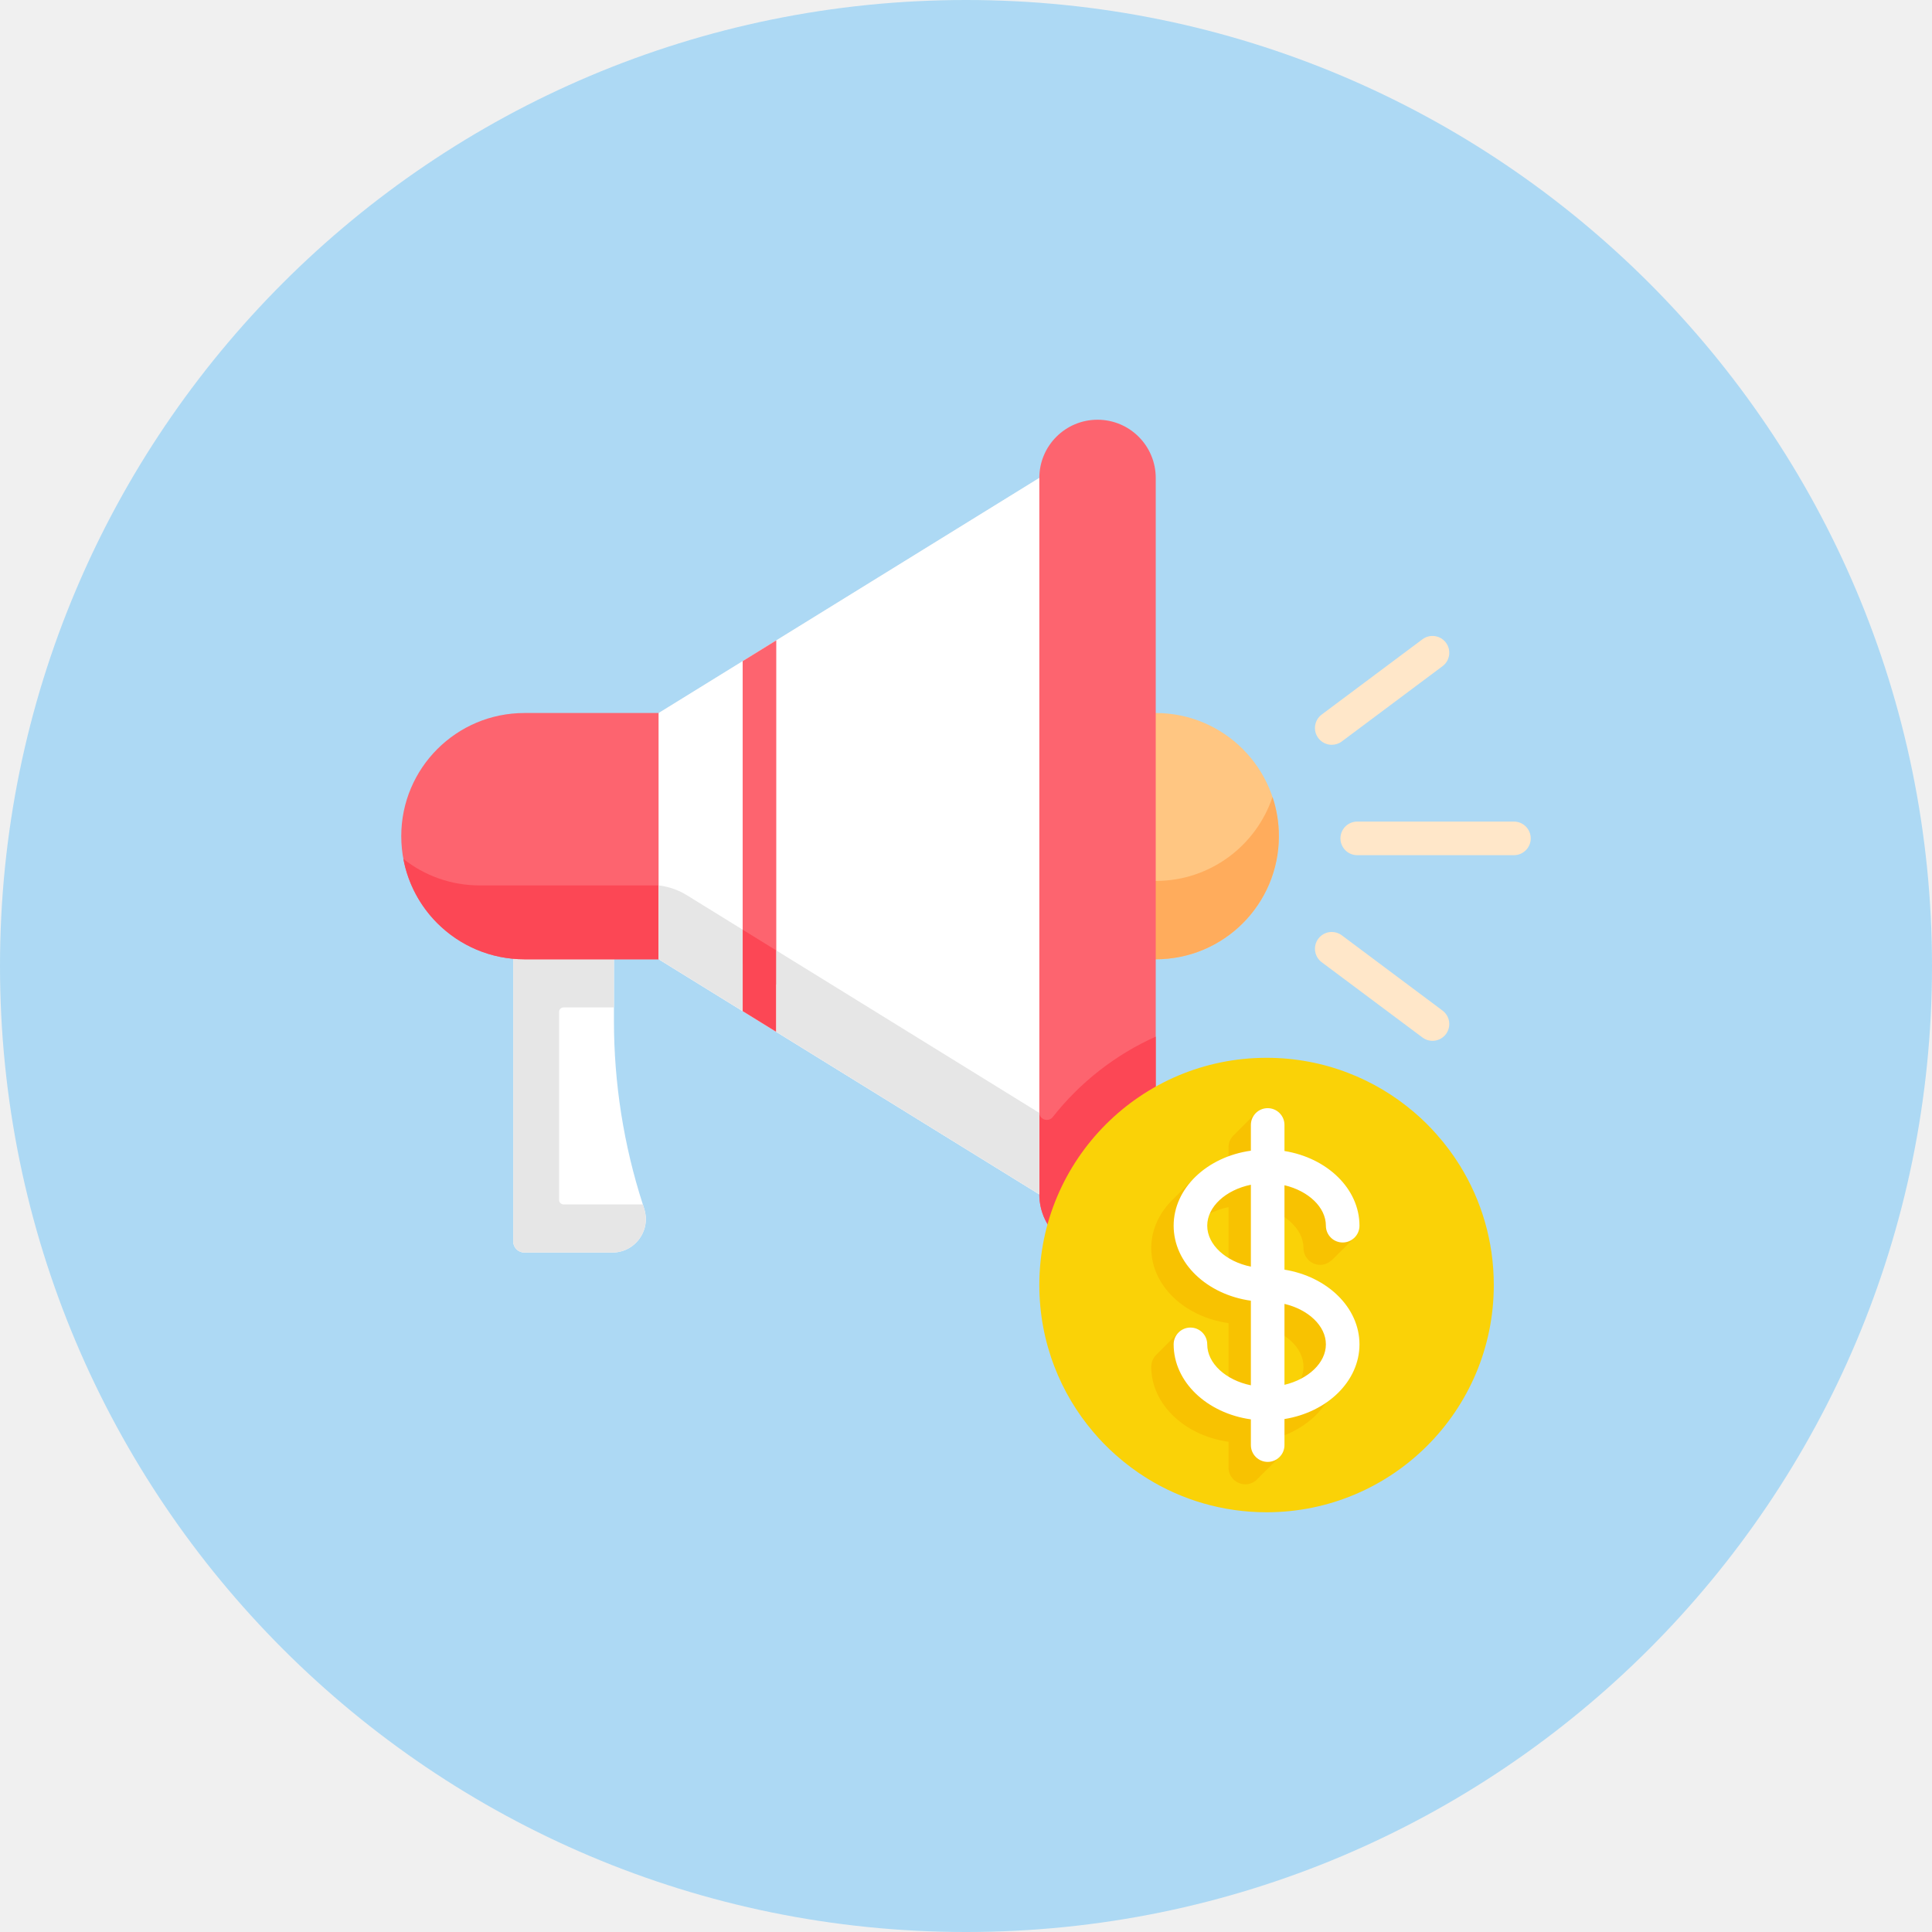
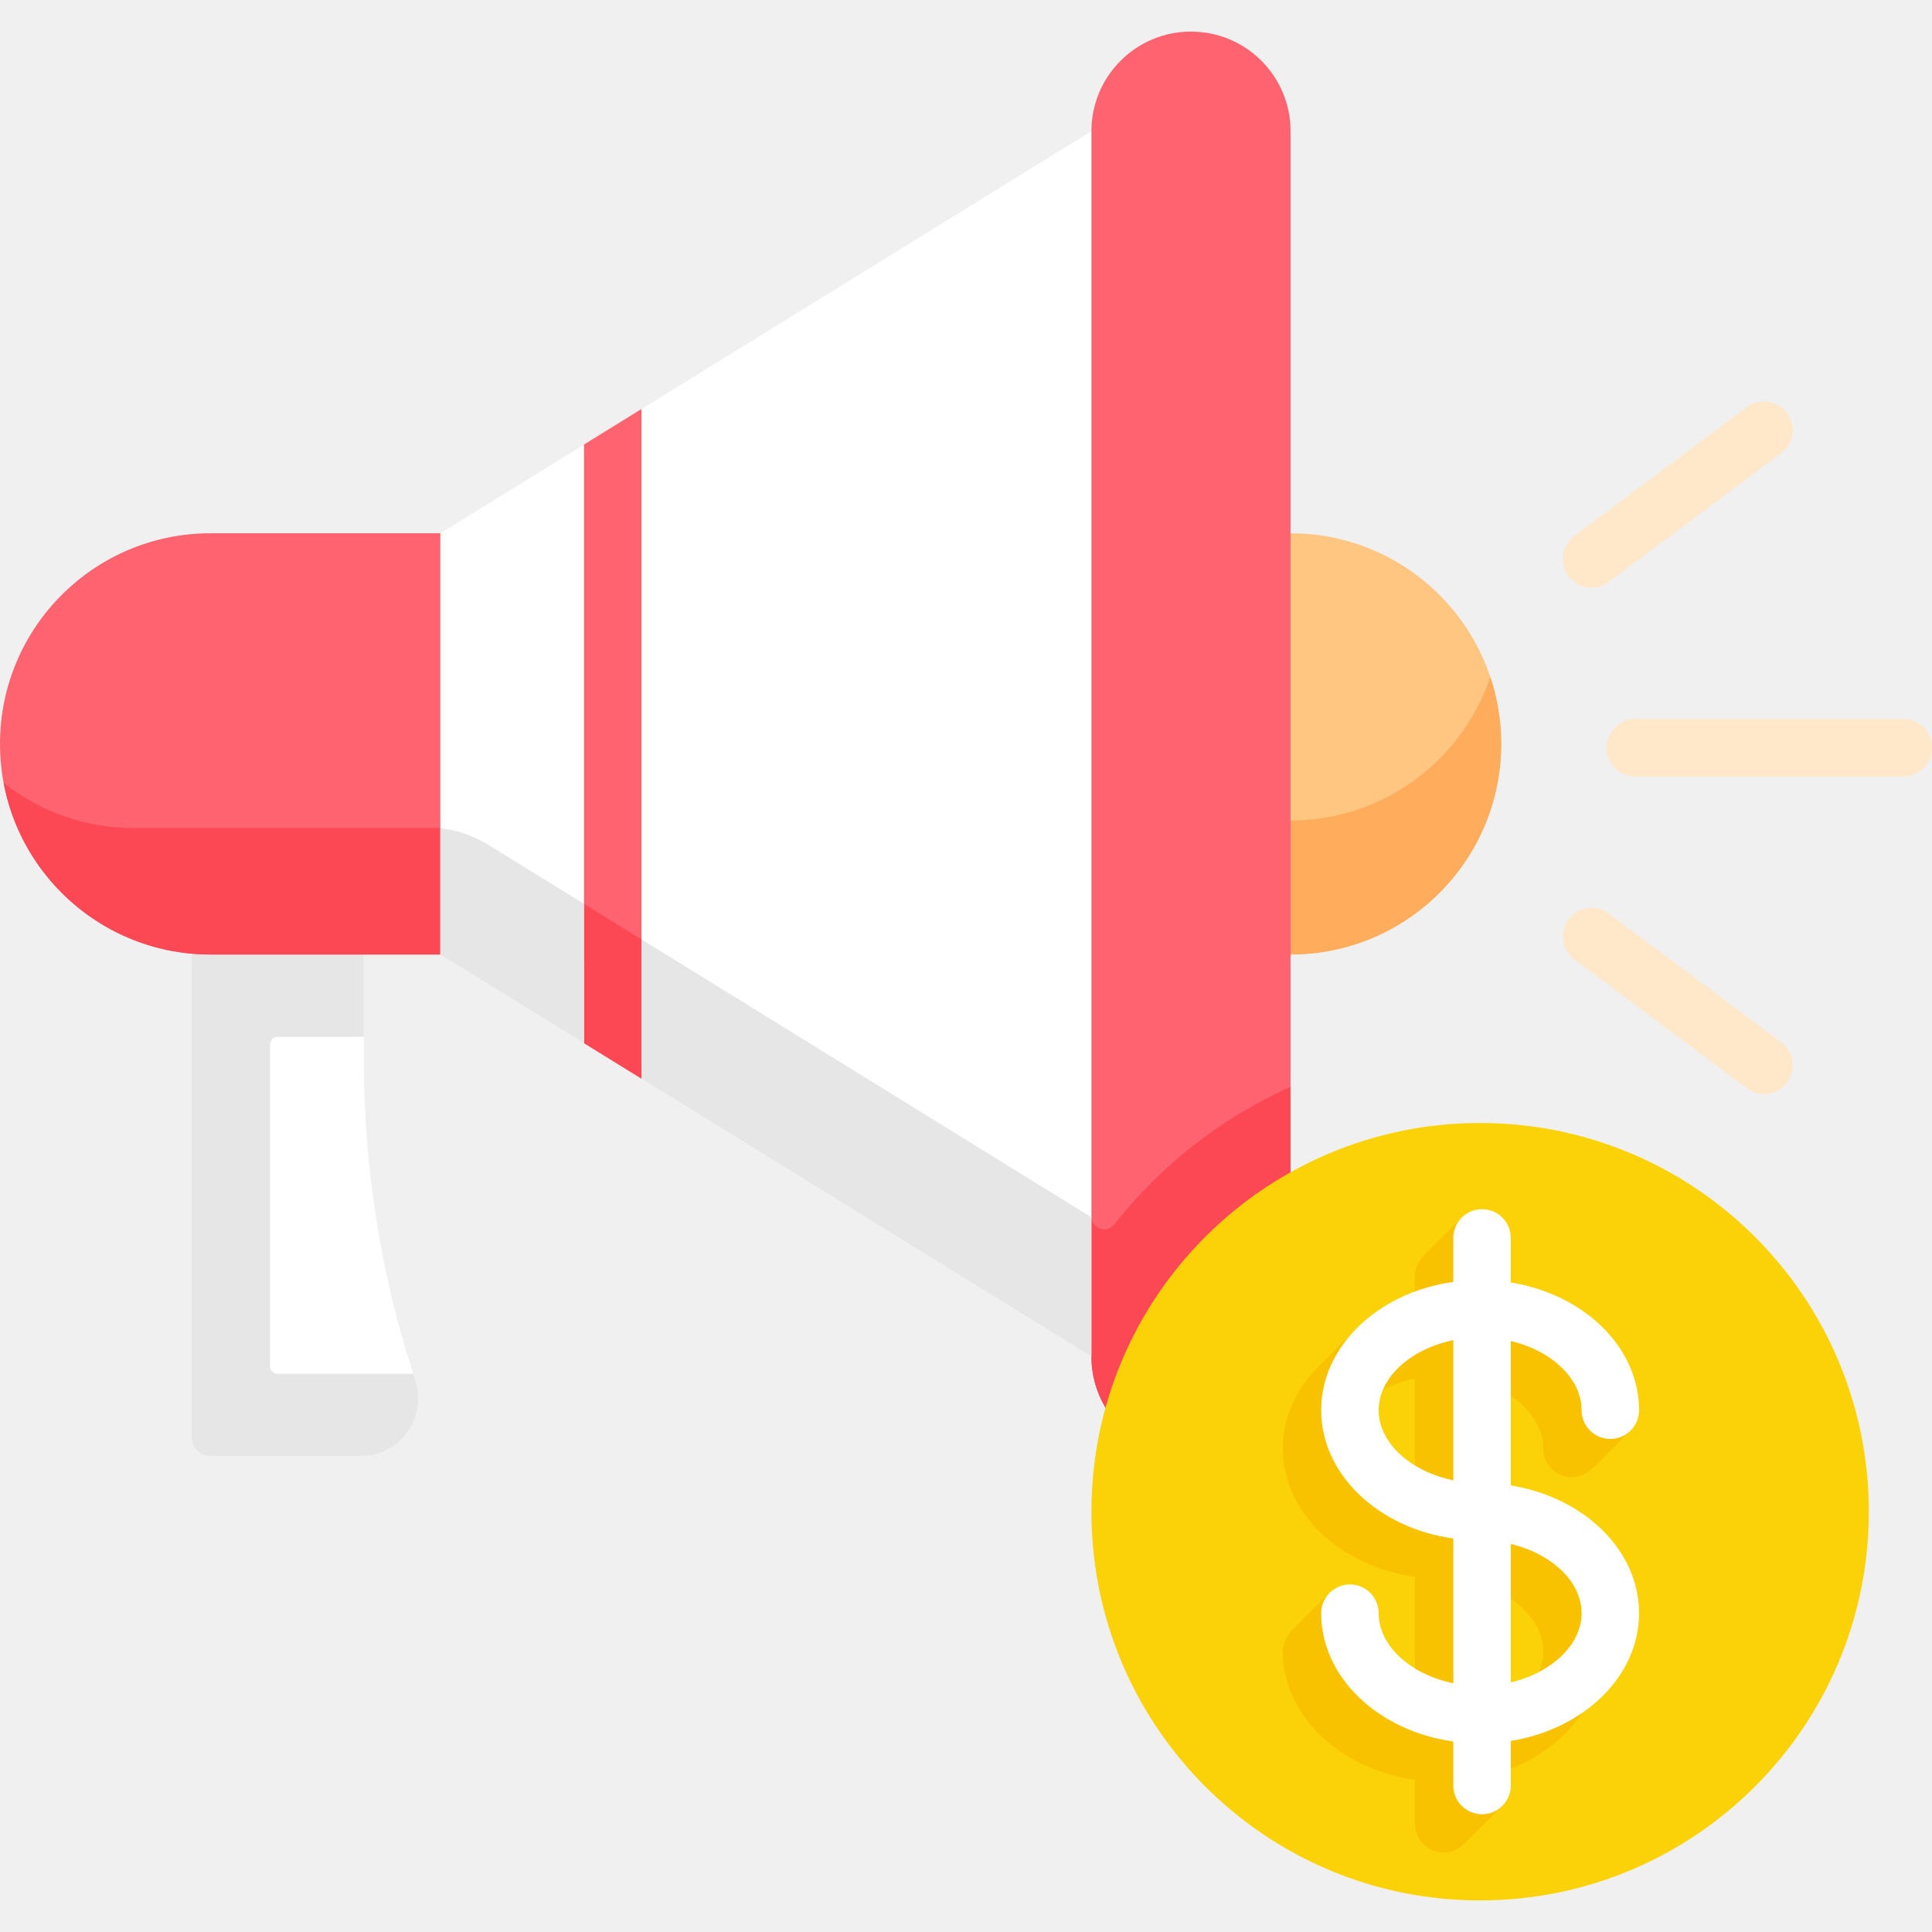
- <svg xmlns="http://www.w3.org/2000/svg" width="130" height="130" viewBox="0 0 130 130" fill="none">
-   <rect width="130" height="130" rx="65" fill="#ADD9F4" />
+ <svg xmlns="http://www.w3.org/2000/svg" width="76" height="76" viewBox="0 0 76 76" fill="none">
  <g clip-path="url(#clip0)">
-     <path d="M77.767 47.977H76.11V64.548H77.767C82.343 64.548 86.052 60.839 86.052 56.263C86.052 51.687 82.343 47.977 77.767 47.977Z" fill="#FFC682" />
-     <path d="M86.052 56.263C86.052 60.839 82.344 64.548 77.767 64.548H76.11V59.276H77.767C81.422 59.276 84.523 56.91 85.625 53.626C85.902 54.455 86.052 55.341 86.052 56.263Z" fill="#FFAC5C" />
-     <path d="M43.458 82.027C43.458 82.287 43.413 82.54 43.328 82.776C43.023 83.635 42.208 84.282 41.197 84.282H35.285C34.87 84.282 34.532 83.945 34.532 83.529V64.096H41.311V68.697C41.311 72.889 41.967 77.055 43.255 81.044C43.283 81.134 43.312 81.223 43.342 81.313C43.395 81.475 43.429 81.637 43.444 81.797C43.449 81.823 43.45 81.847 43.452 81.872C43.456 81.925 43.458 81.976 43.458 82.027Z" fill="white" />
-     <path d="M43.458 82.027C43.458 82.286 43.413 82.539 43.328 82.776C43.023 83.635 42.208 84.282 41.197 84.282H35.285C34.87 84.282 34.532 83.945 34.532 83.529V64.397L41.311 64.471V67.787H37.922C37.756 67.787 37.62 67.922 37.62 68.088V80.742C37.62 80.908 37.756 81.043 37.922 81.043H43.255C43.283 81.134 43.312 81.223 43.342 81.313C43.395 81.474 43.429 81.637 43.444 81.797C43.449 81.822 43.45 81.847 43.452 81.872C43.456 81.925 43.458 81.976 43.458 82.027Z" fill="#E6E6E6" />
-     <path d="M89.611 50.116C89.267 50.116 88.927 49.959 88.705 49.663C88.332 49.163 88.434 48.455 88.934 48.081L95.713 43.016C96.212 42.642 96.921 42.745 97.294 43.245C97.667 43.745 97.565 44.453 97.065 44.826L90.287 49.891C90.084 50.043 89.846 50.116 89.611 50.116Z" fill="#FFE7C9" />
-     <path d="M89.611 62.71C89.267 62.71 88.927 62.867 88.705 63.164C88.332 63.664 88.434 64.372 88.934 64.745L95.713 69.81C96.212 70.184 96.921 70.081 97.294 69.582C97.667 69.082 97.565 68.374 97.065 68L90.287 62.935C90.084 62.783 89.846 62.71 89.611 62.71Z" fill="#FFE7C9" />
-     <path d="M44.71 47.977V64.548H35.285C32.997 64.548 30.926 63.62 29.427 62.121C27.928 60.622 27 58.551 27 56.263C27 51.686 30.709 47.977 35.285 47.977H44.71Z" fill="#FD646F" />
-     <path d="M44.71 59.577V64.548H35.286C32.998 64.548 30.926 63.62 29.427 62.121C28.272 60.966 27.455 59.47 27.144 57.796C28.555 58.912 30.336 59.577 32.273 59.577H44.71Z" fill="#FC4755" />
-     <path d="M70.159 32.02V80.506L61.887 75.396L57.529 72.704L52.233 69.432L49.973 68.037L44.324 64.548V47.977L49.973 44.488L52.233 43.092L70.159 32.02Z" fill="#F0ECEC" />
-     <path d="M52.233 43.092V69.432L49.973 68.037V44.488L52.233 43.092Z" fill="#FD646F" />
-     <path d="M70.159 32.02V80.506L69.933 80.366L61.887 75.396L57.529 72.704L52.233 69.432L49.973 68.037L44.324 64.548V47.977L48.466 45.419L49.973 44.488L52.233 43.092L70.159 32.02Z" fill="white" />
-     <path d="M52.233 43.092V66.244L49.973 64.849V44.488L52.233 43.092Z" fill="#FD646F" />
-     <path d="M77.767 32.16V80.366C77.767 82.529 76.014 84.282 73.85 84.282C72.769 84.282 71.79 83.844 71.082 83.135C70.372 82.427 69.934 81.447 69.934 80.366V32.16C69.934 29.996 71.687 28.243 73.85 28.243C76.014 28.243 77.767 29.996 77.767 32.16Z" fill="#FD646F" />
-     <path d="M52.233 63.952V69.432L49.973 68.037V62.557L52.233 63.952Z" fill="#FC4755" />
-     <path d="M70.838 75.162C70.547 75.532 69.937 75.337 69.934 74.866C69.934 74.862 69.934 74.859 69.934 74.855V76.416V80.366C69.934 80.433 69.935 80.501 69.939 80.567C69.976 81.302 70.215 81.983 70.603 82.555C70.638 82.607 70.675 82.659 70.712 82.709C70.787 82.809 70.867 82.906 70.952 82.999C70.994 83.045 71.037 83.09 71.082 83.135C71.805 83.86 72.813 84.302 73.923 84.282C76.073 84.243 77.767 82.427 77.767 80.277V75.009V69.753C75.04 70.973 72.665 72.842 70.838 75.162Z" fill="#FC4755" />
-     <path d="M69.934 74.885V80.366L61.888 75.396L57.53 72.704L52.233 69.432V63.952L53.658 64.831L69.934 74.885Z" fill="#E6E6E6" />
-     <path d="M49.973 62.556V68.037L44.324 64.548V59.577C44.453 59.592 44.581 59.613 44.709 59.64C45.243 59.748 45.755 59.952 46.222 60.24L48.466 61.626L49.973 62.556Z" fill="#E6E6E6" />
-     <path d="M100.514 86.467C100.514 94.912 93.669 101.757 85.224 101.757C82.274 101.757 79.521 100.923 77.186 99.477C76.44 99.014 75.738 98.491 75.086 97.911C74.543 97.432 74.036 96.916 73.57 96.363C72.463 95.063 71.571 93.576 70.949 91.955C70.292 90.251 69.934 88.401 69.934 86.467C69.934 78.022 76.779 71.177 85.224 71.177C87.158 71.177 89.008 71.535 90.71 72.192C92.331 72.814 93.82 73.706 95.121 74.813C95.673 75.28 96.191 75.786 96.667 76.329C97.248 76.981 97.771 77.683 98.234 78.428C99.68 80.763 100.514 83.517 100.514 86.467Z" fill="#FAD207" />
-     <path fill-rule="evenodd" clip-rule="evenodd" d="M84.922 86.94V81.259C86.519 81.634 87.709 82.729 87.709 83.981C87.709 84.605 88.216 85.111 88.839 85.111C89.177 85.111 89.456 84.943 89.687 84.726L91.136 83.281H89.91C89.547 81.112 87.521 79.373 84.922 78.956V74.917H84.481L83.006 76.392C82.997 76.399 82.99 76.407 82.982 76.416L82.966 76.432L82.967 76.434C82.779 76.636 82.663 76.905 82.663 77.202V78.933C81.781 79.057 80.962 79.333 80.246 79.726V79.38L78.777 80.847V80.847C77.955 81.714 77.465 82.801 77.465 83.981C77.465 86.51 79.716 88.617 82.663 89.029V94.721C80.99 94.38 79.725 93.256 79.725 91.965C79.725 91.631 79.579 91.331 79.347 91.124L79.341 89.623L77.828 91.136L77.829 91.137C77.606 91.343 77.465 91.638 77.465 91.965C77.465 94.494 79.716 96.6 82.663 97.013V98.744C82.663 99.368 83.169 99.874 83.792 99.874C84.072 99.874 84.328 99.772 84.525 99.603L86.028 98.1H84.922V96.991C87.795 96.53 89.969 94.452 89.969 91.965C89.969 89.478 87.795 87.401 84.922 86.94ZM82.663 86.737C80.991 86.395 79.725 85.272 79.725 83.981C79.725 82.69 80.991 81.567 82.663 81.225V86.737ZM84.922 94.688V89.242C86.519 89.619 87.709 90.713 87.709 91.965C87.709 93.217 86.519 94.312 84.922 94.688Z" fill="#F8C201" />
-     <path d="M86.429 85.433V79.752C88.025 80.128 89.216 81.223 89.216 82.475C89.216 83.099 89.722 83.604 90.346 83.604C90.97 83.604 91.476 83.099 91.476 82.475C91.476 79.988 89.301 77.911 86.429 77.449V75.695C86.429 75.071 85.923 74.566 85.299 74.566C84.675 74.566 84.169 75.071 84.169 75.695V77.427C81.223 77.839 78.972 79.945 78.972 82.475C78.972 85.004 81.223 87.11 84.169 87.522V93.214C82.498 92.873 81.232 91.749 81.232 90.459C81.232 89.835 80.726 89.329 80.102 89.329C79.478 89.329 78.972 89.835 78.972 90.459C78.972 92.988 81.223 95.094 84.169 95.506V97.238C84.169 97.862 84.675 98.368 85.299 98.368C85.923 98.368 86.429 97.862 86.429 97.238V95.484C89.301 95.023 91.476 92.945 91.476 90.459C91.476 87.972 89.301 85.895 86.429 85.433ZM81.232 82.475C81.232 81.184 82.498 80.06 84.169 79.719V85.23C82.498 84.889 81.232 83.766 81.232 82.475ZM86.429 93.181V87.736C88.025 88.112 89.216 89.207 89.216 90.459C89.216 91.71 88.025 92.805 86.429 93.181Z" fill="white" />
-     <path d="M101.87 57.543H91.325C90.701 57.543 90.195 57.037 90.195 56.413C90.195 55.789 90.701 55.283 91.325 55.283H101.87C102.494 55.283 103 55.789 103 56.413C103 57.037 102.494 57.543 101.87 57.543Z" fill="#FFE7C9" />
+     <path d="M50.767 20.977H49.11V37.548H50.767C55.343 37.548 59.052 33.839 59.052 29.263C59.052 24.687 55.343 20.977 50.767 20.977Z" fill="#FFC682" />
+     <path d="M59.052 29.263C59.052 33.839 55.343 37.548 50.767 37.548H49.11V32.276H50.767C54.422 32.276 57.523 29.91 58.625 26.626C58.902 27.455 59.052 28.341 59.052 29.263Z" fill="#FFAC5C" />
+     <path d="M16.458 55.027C16.458 55.286 16.413 55.54 16.328 55.776C16.023 56.635 15.207 57.282 14.197 57.282H8.285C7.87 57.282 7.532 56.945 7.532 56.529V37.096H14.311V41.697C14.311 45.889 14.966 50.055 16.255 54.044C16.283 54.134 16.312 54.223 16.342 54.313C16.395 54.474 16.429 54.637 16.444 54.797C16.449 54.822 16.45 54.847 16.452 54.872C16.456 54.925 16.458 54.976 16.458 55.027Z" fill="white" />
+     <path d="M16.458 55.027C16.458 55.286 16.413 55.539 16.328 55.776C16.023 56.635 15.207 57.282 14.197 57.282H8.285C7.87 57.282 7.532 56.945 7.532 56.529V37.397L14.311 37.471V40.787H10.922C10.756 40.787 10.62 40.922 10.62 41.088V53.742C10.62 53.908 10.756 54.044 10.922 54.044H16.255C16.283 54.134 16.312 54.223 16.342 54.313C16.395 54.474 16.429 54.637 16.444 54.797C16.449 54.822 16.45 54.846 16.452 54.872C16.456 54.925 16.458 54.976 16.458 55.027Z" fill="#E6E6E6" />
+     <path d="M62.611 23.116C62.267 23.116 61.927 22.959 61.705 22.663C61.332 22.163 61.434 21.455 61.934 21.081L68.713 16.016C69.212 15.643 69.921 15.745 70.294 16.245C70.667 16.745 70.565 17.453 70.065 17.826L63.287 22.891C63.084 23.043 62.846 23.116 62.611 23.116Z" fill="#FFE7C9" />
+     <path d="M62.611 35.71C62.267 35.71 61.927 35.867 61.705 36.164C61.332 36.664 61.434 37.372 61.934 37.745L68.713 42.81C69.212 43.184 69.921 43.081 70.294 42.581C70.667 42.082 70.565 41.374 70.065 41L63.287 35.935C63.084 35.783 62.846 35.71 62.611 35.71Z" fill="#FFE7C9" />
+     <path d="M17.71 20.977V37.548H8.285C5.997 37.548 3.926 36.62 2.427 35.121C0.928 33.622 0 31.551 0 29.263C0 24.686 3.709 20.977 8.285 20.977H17.71Z" fill="#FD646F" />
+     <path d="M17.71 32.577V37.548H8.286C5.998 37.548 3.926 36.62 2.427 35.121C1.272 33.966 0.455 32.47 0.144 30.796C1.555 31.912 3.336 32.577 5.273 32.577H17.71Z" fill="#FC4755" />
+     <path d="M43.159 5.02V53.506L34.887 48.396L30.529 45.704L25.233 42.432L22.973 41.037L17.324 37.548V20.977L22.973 17.488L25.233 16.092L43.159 5.02Z" fill="#F0ECEC" />
+     <path d="M25.233 16.092V42.432L22.973 41.037V17.488L25.233 16.092Z" fill="#FD646F" />
+     <path d="M43.159 5.02V53.506L42.933 53.366L34.887 48.396L30.529 45.704L25.233 42.432L22.973 41.037L17.324 37.548V20.977L21.466 18.419L22.973 17.488L25.233 16.092L43.159 5.02Z" fill="white" />
+     <path d="M25.233 16.092V39.244L22.973 37.849V17.488L25.233 16.092Z" fill="#FD646F" />
+     <path d="M50.767 5.16V53.366C50.767 55.529 49.014 57.282 46.85 57.282C45.769 57.282 44.789 56.844 44.081 56.135C43.372 55.426 42.934 54.447 42.934 53.366V5.16C42.934 2.996 44.687 1.243 46.85 1.243C49.014 1.243 50.767 2.996 50.767 5.16Z" fill="#FD646F" />
+     <path d="M25.233 36.952V42.432L22.973 41.037V35.557L25.233 36.952Z" fill="#FC4755" />
+     <path d="M43.838 48.162C43.547 48.532 42.937 48.337 42.934 47.866C42.934 47.862 42.934 47.859 42.934 47.855V49.416V53.366C42.934 53.433 42.935 53.501 42.939 53.567C42.976 54.302 43.215 54.983 43.603 55.555C43.638 55.607 43.675 55.658 43.712 55.709C43.787 55.809 43.867 55.906 43.952 55.999C43.994 56.045 44.037 56.09 44.082 56.135C44.806 56.86 45.813 57.302 46.923 57.282C49.072 57.243 50.767 55.427 50.767 53.277V48.009V42.753C48.04 43.973 45.664 45.842 43.838 48.162Z" fill="#FC4755" />
+     <path d="M42.934 47.885V53.366L34.888 48.396L30.53 45.704L25.233 42.432V36.952L26.658 37.831L42.934 47.885Z" fill="#E6E6E6" />
+     <path d="M22.973 35.556V41.037L17.324 37.548V32.577C17.453 32.592 17.581 32.613 17.709 32.64C18.243 32.748 18.755 32.952 19.222 33.24L21.466 34.626L22.973 35.556Z" fill="#E6E6E6" />
+     <path d="M73.514 59.467C73.514 67.912 66.669 74.757 58.224 74.757C55.274 74.757 52.521 73.923 50.186 72.477C49.44 72.014 48.738 71.491 48.086 70.911C47.543 70.432 47.036 69.916 46.57 69.363C45.463 68.063 44.571 66.576 43.949 64.955C43.292 63.251 42.934 61.401 42.934 59.467C42.934 51.022 49.779 44.176 58.224 44.176C60.158 44.176 62.008 44.535 63.711 45.192C65.331 45.814 66.82 46.706 68.121 47.813C68.673 48.28 69.191 48.786 69.667 49.328C70.248 49.981 70.771 50.683 71.234 51.428C72.68 53.764 73.514 56.517 73.514 59.467Z" fill="#FAD207" />
+     <path fill-rule="evenodd" clip-rule="evenodd" d="M57.922 59.94V54.259C59.519 54.634 60.709 55.729 60.709 56.981C60.709 57.605 61.215 58.111 61.839 58.111C62.177 58.111 62.456 57.943 62.687 57.726L64.136 56.281H62.91C62.547 54.112 60.521 52.373 57.922 51.956V47.917H57.481L56.006 49.392C55.997 49.399 55.99 49.407 55.982 49.416L55.965 49.432L55.967 49.434C55.779 49.636 55.663 49.905 55.663 50.202V51.933C54.781 52.057 53.962 52.333 53.246 52.726V52.38L51.777 53.847V53.847C50.955 54.714 50.465 55.801 50.465 56.981C50.465 59.51 52.716 61.617 55.663 62.029V67.721C53.99 67.38 52.725 66.256 52.725 64.965C52.725 64.631 52.579 64.331 52.347 64.124L52.341 62.623L50.828 64.136L50.829 64.137C50.606 64.343 50.465 64.638 50.465 64.965C50.465 67.494 52.716 69.6 55.663 70.013V71.744C55.663 72.368 56.169 72.874 56.792 72.874C57.072 72.874 57.328 72.772 57.525 72.603L59.028 71.1H57.922V69.991C60.795 69.53 62.969 67.452 62.969 64.965C62.969 62.478 60.795 60.401 57.922 59.94ZM55.663 59.737C53.991 59.395 52.725 58.272 52.725 56.981C52.725 55.69 53.991 54.567 55.663 54.225V59.737ZM57.922 67.688V62.242C59.519 62.619 60.709 63.713 60.709 64.965C60.709 66.217 59.519 67.312 57.922 67.688Z" fill="#F8C201" />
+     <path d="M59.429 58.433V52.752C61.025 53.128 62.216 54.223 62.216 55.474C62.216 56.099 62.722 56.604 63.346 56.604C63.97 56.604 64.476 56.099 64.476 55.474C64.476 52.988 62.301 50.911 59.429 50.449V48.696C59.429 48.071 58.923 47.566 58.299 47.566C57.675 47.566 57.169 48.071 57.169 48.696V50.427C54.223 50.839 51.972 52.945 51.972 55.474C51.972 58.004 54.223 60.11 57.169 60.522V66.214C55.498 65.873 54.232 64.749 54.232 63.459C54.232 62.834 53.726 62.329 53.102 62.329C52.478 62.329 51.972 62.834 51.972 63.459C51.972 65.988 54.223 68.094 57.169 68.506V70.238C57.169 70.862 57.675 71.368 58.299 71.368C58.923 71.368 59.429 70.862 59.429 70.238V68.484C62.301 68.023 64.476 65.945 64.476 63.459C64.476 60.972 62.301 58.895 59.429 58.433ZM54.232 55.475C54.232 54.184 55.498 53.06 57.169 52.719V58.23C55.498 57.889 54.232 56.766 54.232 55.475ZM59.429 66.181V60.736C61.025 61.112 62.216 62.207 62.216 63.459C62.216 64.71 61.025 65.805 59.429 66.181Z" fill="white" />
+     <path d="M74.87 30.543H64.325C63.701 30.543 63.195 30.037 63.195 29.413C63.195 28.789 63.701 28.283 64.325 28.283H74.87C75.494 28.283 76 28.789 76 29.413C76 30.037 75.494 30.543 74.87 30.543Z" fill="#FFE7C9" />
  </g>
  <defs>
    <clipPath id="clip0">
-       <rect width="76" height="76" fill="white" transform="translate(27 27)" />
+       <rect width="76" height="76" fill="white" />
    </clipPath>
  </defs>
</svg>
